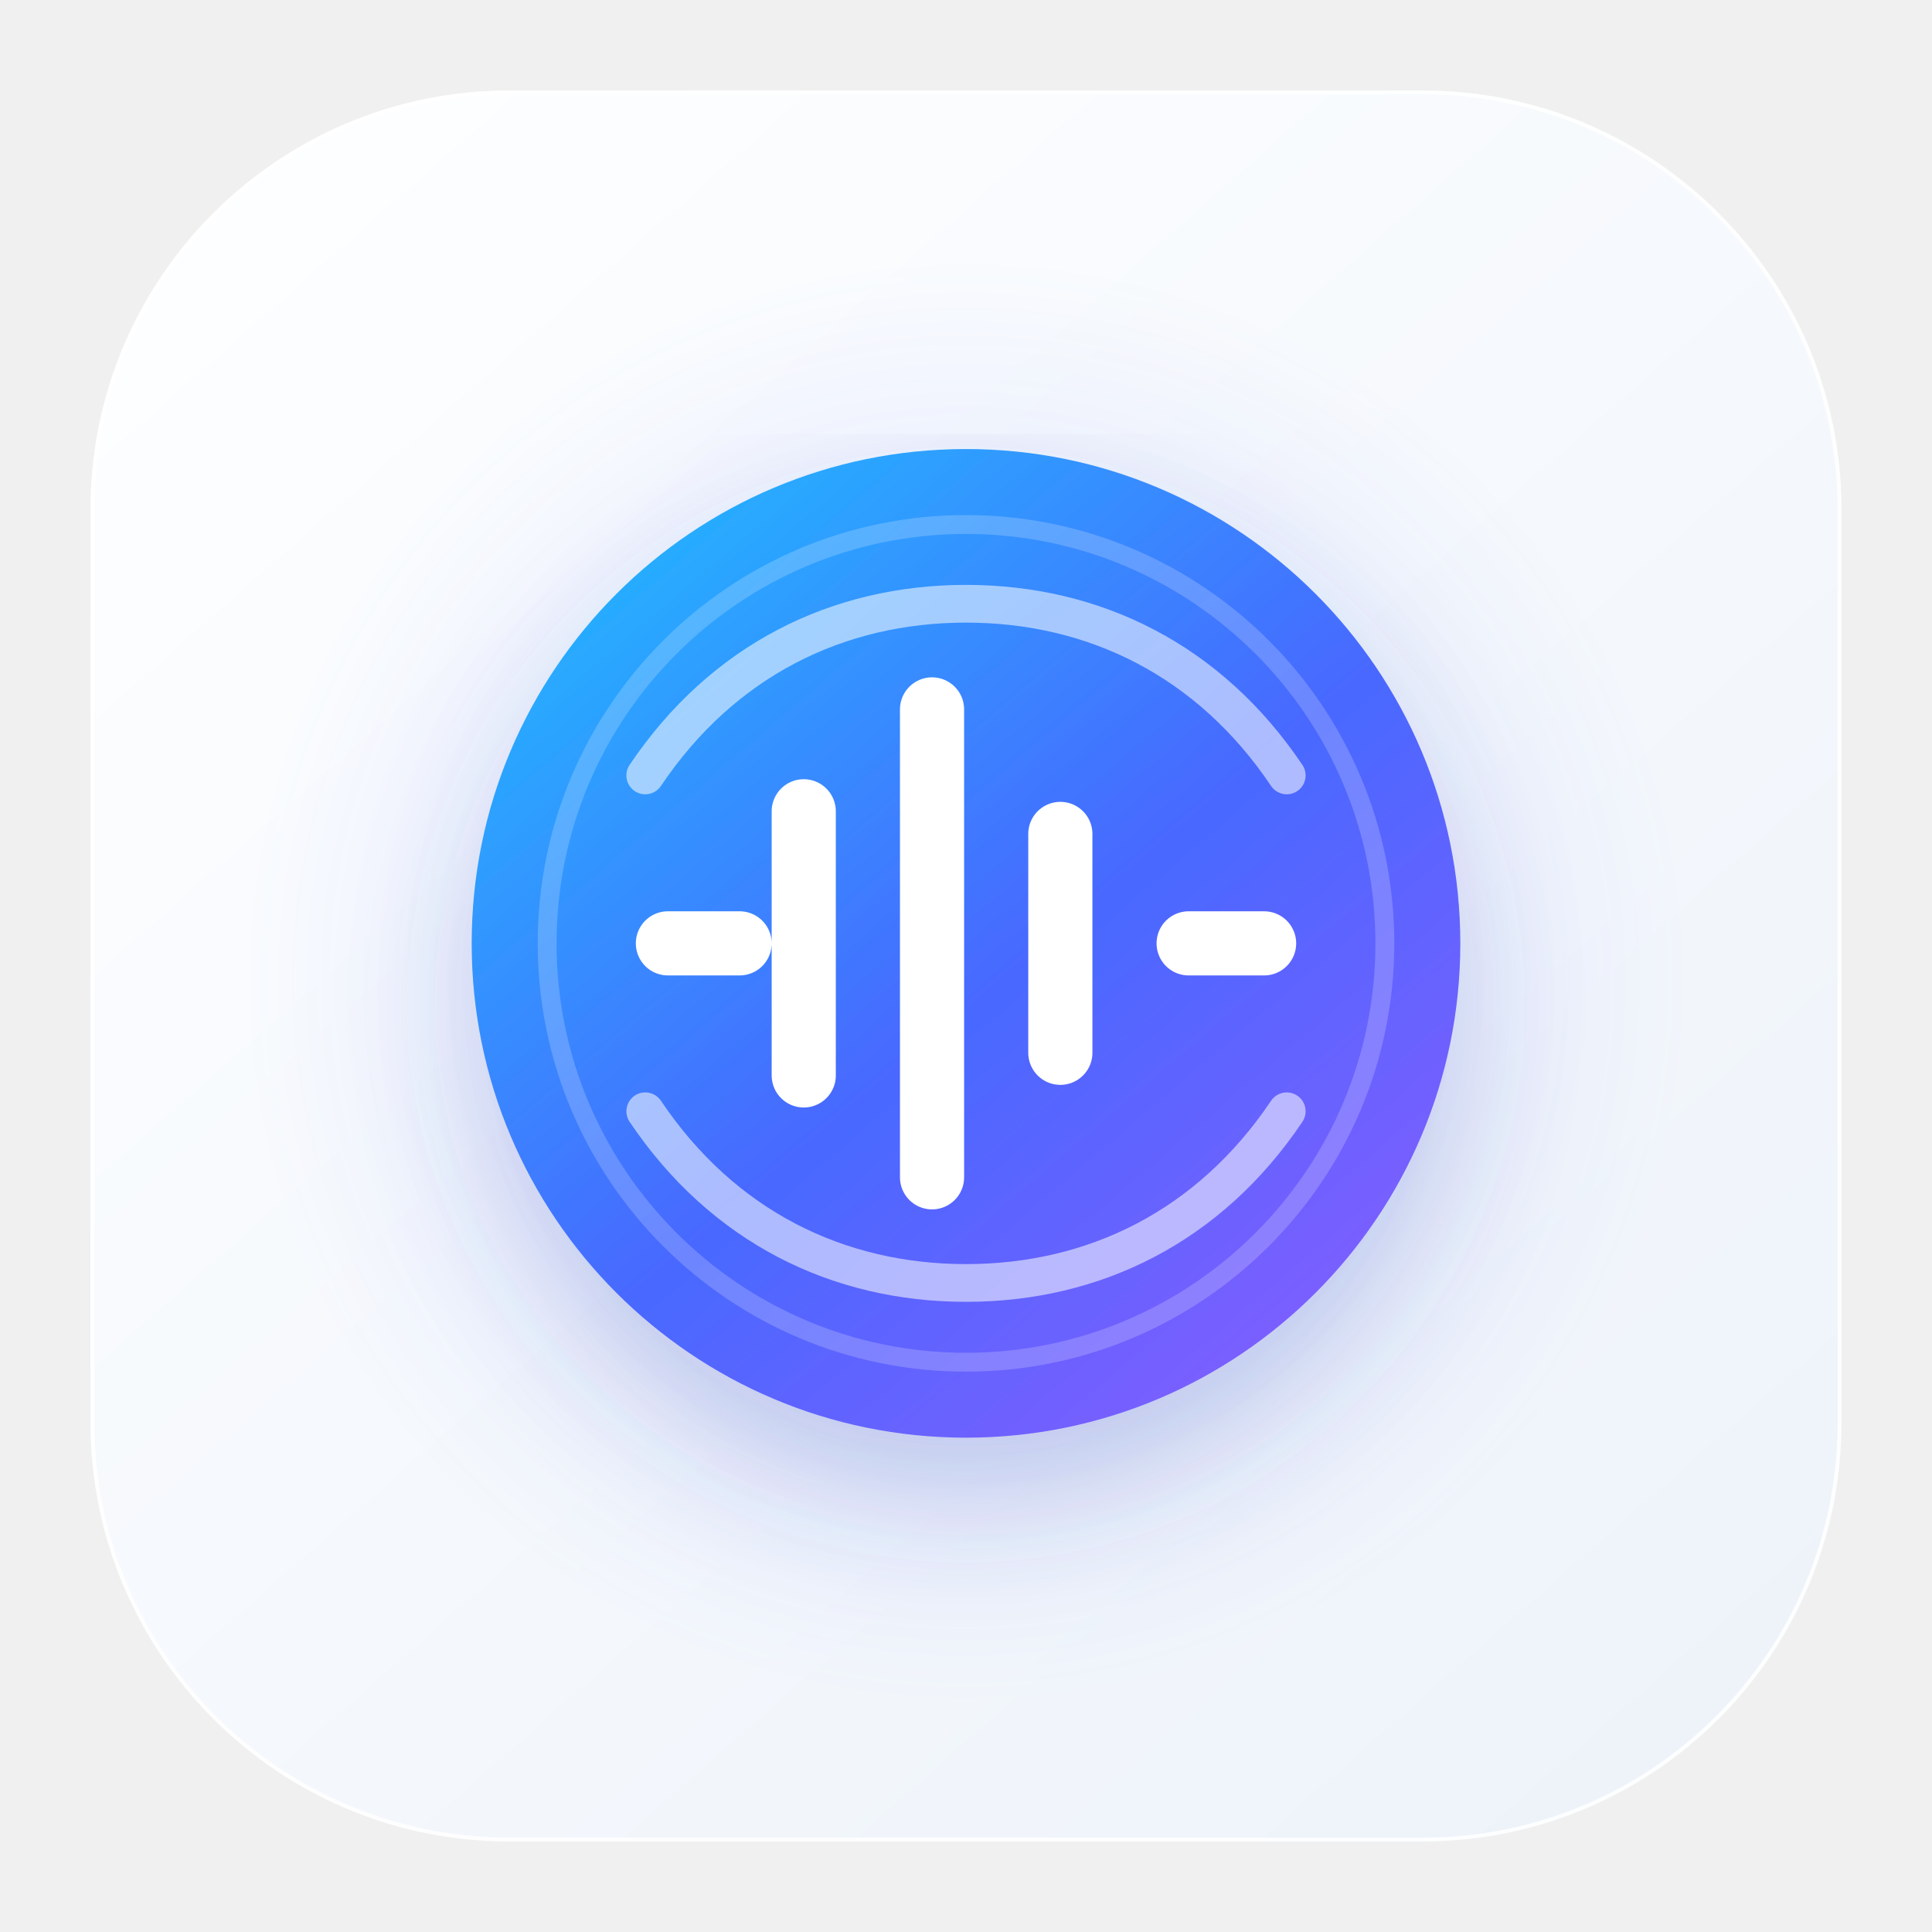
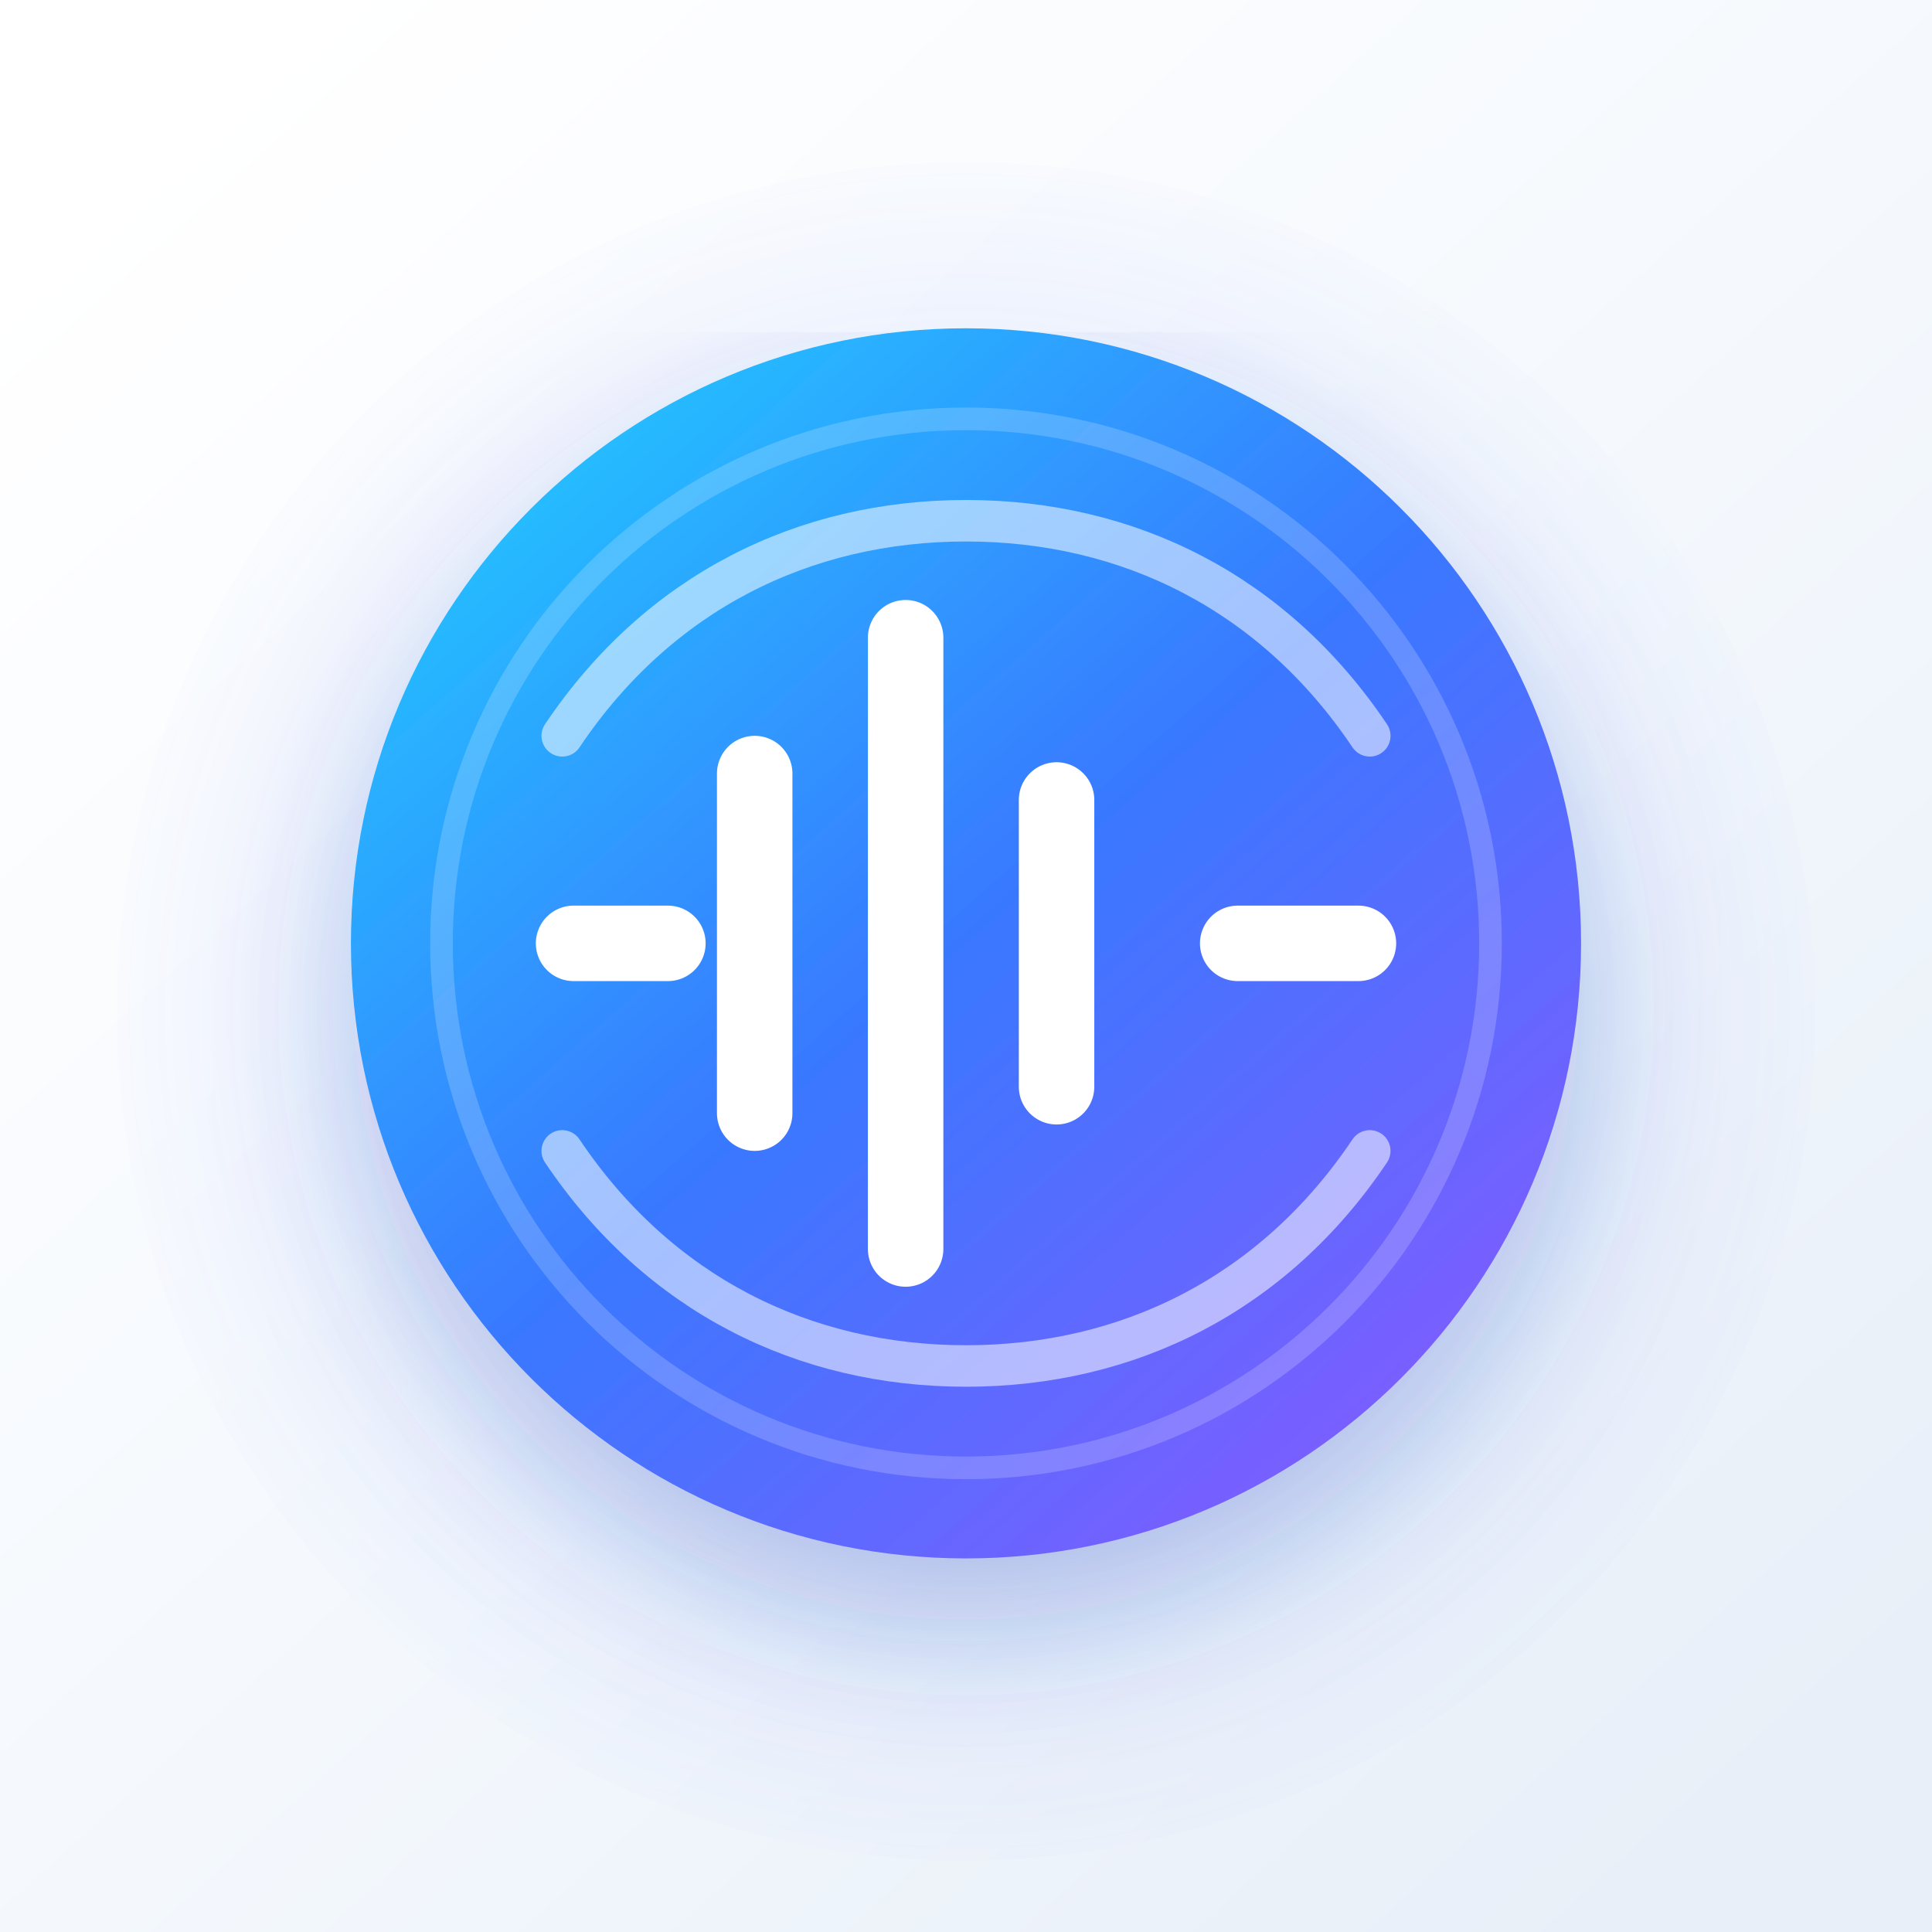
<svg xmlns="http://www.w3.org/2000/svg" viewBox="0 0 1024 1024" fill="none">
  <defs>
-     <linearGradient id="plate" x1="144" y1="96" x2="882" y2="936" gradientUnits="userSpaceOnUse">
-       <stop stop-color="#FDFEFF" />
-       <stop offset="1" stop-color="#EEF3FA" />
+     <linearGradient id="plate" x1="96" y1="54" x2="922" y2="970" gradientUnits="userSpaceOnUse">
+       <stop stop-color="#FFFFFF" />
+       <stop offset="0.55" stop-color="#F4F8FD" />
+       <stop offset="1" stop-color="#E8EFF8" />
    </linearGradient>
-     <linearGradient id="signal" x1="310" y1="264" x2="732" y2="760" gradientUnits="userSpaceOnUse">
-       <stop stop-color="#22B7FF" />
-       <stop offset="0.52" stop-color="#4868FF" />
-       <stop offset="1" stop-color="#8A5CFF" />
+     <linearGradient id="signal" x1="252" y1="208" x2="786" y2="816" gradientUnits="userSpaceOnUse">
+       <stop stop-color="#22C8FF" />
+       <stop offset="0.48" stop-color="#3978FF" />
+       <stop offset="1" stop-color="#8A58FF" />
    </linearGradient>
-     <radialGradient id="glow" cx="0" cy="0" r="1" gradientTransform="translate(512 520) rotate(90) scale(382)" gradientUnits="userSpaceOnUse">
-       <stop stop-color="#4868FF" stop-opacity="0.2" />
+     <radialGradient id="glow" cx="0" cy="0" r="1" gradientTransform="translate(512 536) rotate(90) scale(470)" gradientUnits="userSpaceOnUse">
+       <stop stop-color="#3978FF" stop-opacity="0.24" />
      <stop offset="1" stop-color="#4868FF" stop-opacity="0" />
    </radialGradient>
-     <filter id="shadow" x="178" y="198" width="668" height="684" filterUnits="userSpaceOnUse" color-interpolation-filters="sRGB">
-       <feDropShadow dx="0" dy="32" stdDeviation="32" flood-color="#304EBC" flood-opacity="0.22" />
+     <filter id="shadow" x="112" y="142" width="800" height="816" filterUnits="userSpaceOnUse" color-interpolation-filters="sRGB">
+       <feDropShadow dx="0" dy="34" stdDeviation="36" flood-color="#294AB8" flood-opacity="0.25" />
    </filter>
  </defs>
-   <rect x="48" y="48" width="928" height="928" rx="222" fill="url(#plate)" />
-   <rect x="49" y="49" width="926" height="926" rx="221" stroke="#FFFFFF" stroke-opacity="0.9" stroke-width="2" />
-   <circle cx="512" cy="520" r="382" fill="url(#glow)" />
+   <rect width="1024" height="1024" fill="url(#plate)" />
+   <circle cx="512" cy="536" r="450" fill="url(#glow)" />
  <g filter="url(#shadow)">
-     <circle cx="512" cy="500" r="262" fill="url(#signal)" />
+     <circle cx="512" cy="500" r="326" fill="url(#signal)" />
  </g>
-   <circle cx="512" cy="500" r="222" stroke="#FFFFFF" stroke-opacity="0.2" stroke-width="10" />
-   <path d="M342 411C383 350 444 320 512 320C580 320 641 350 682 411" stroke="#FFFFFF" stroke-opacity="0.55" stroke-width="20" stroke-linecap="round" />
-   <path d="M342 589C383 650 444 680 512 680C580 680 641 650 682 589" stroke="#FFFFFF" stroke-opacity="0.55" stroke-width="20" stroke-linecap="round" />
-   <path d="M354 500H392M426 430V570M494 376V624M562 442V558M630 500H670" stroke="#FFFFFF" stroke-width="34" stroke-linecap="round" />
+   <circle cx="512" cy="500" r="278" stroke="#FFFFFF" stroke-opacity="0.19" stroke-width="12" />
+   <path d="M298 390C349 314 426 276 512 276C598 276 675 314 726 390" stroke="#FFFFFF" stroke-opacity="0.54" stroke-width="22" stroke-linecap="round" />
+   <path d="M298 610C349 686 426 724 512 724C598 724 675 686 726 610" stroke="#FFFFFF" stroke-opacity="0.54" stroke-width="22" stroke-linecap="round" />
+   <path d="M304 500H354M400 410V590M480 338V662M560 424V576M656 500H720" stroke="#FFFFFF" stroke-width="40" stroke-linecap="round" />
</svg>
